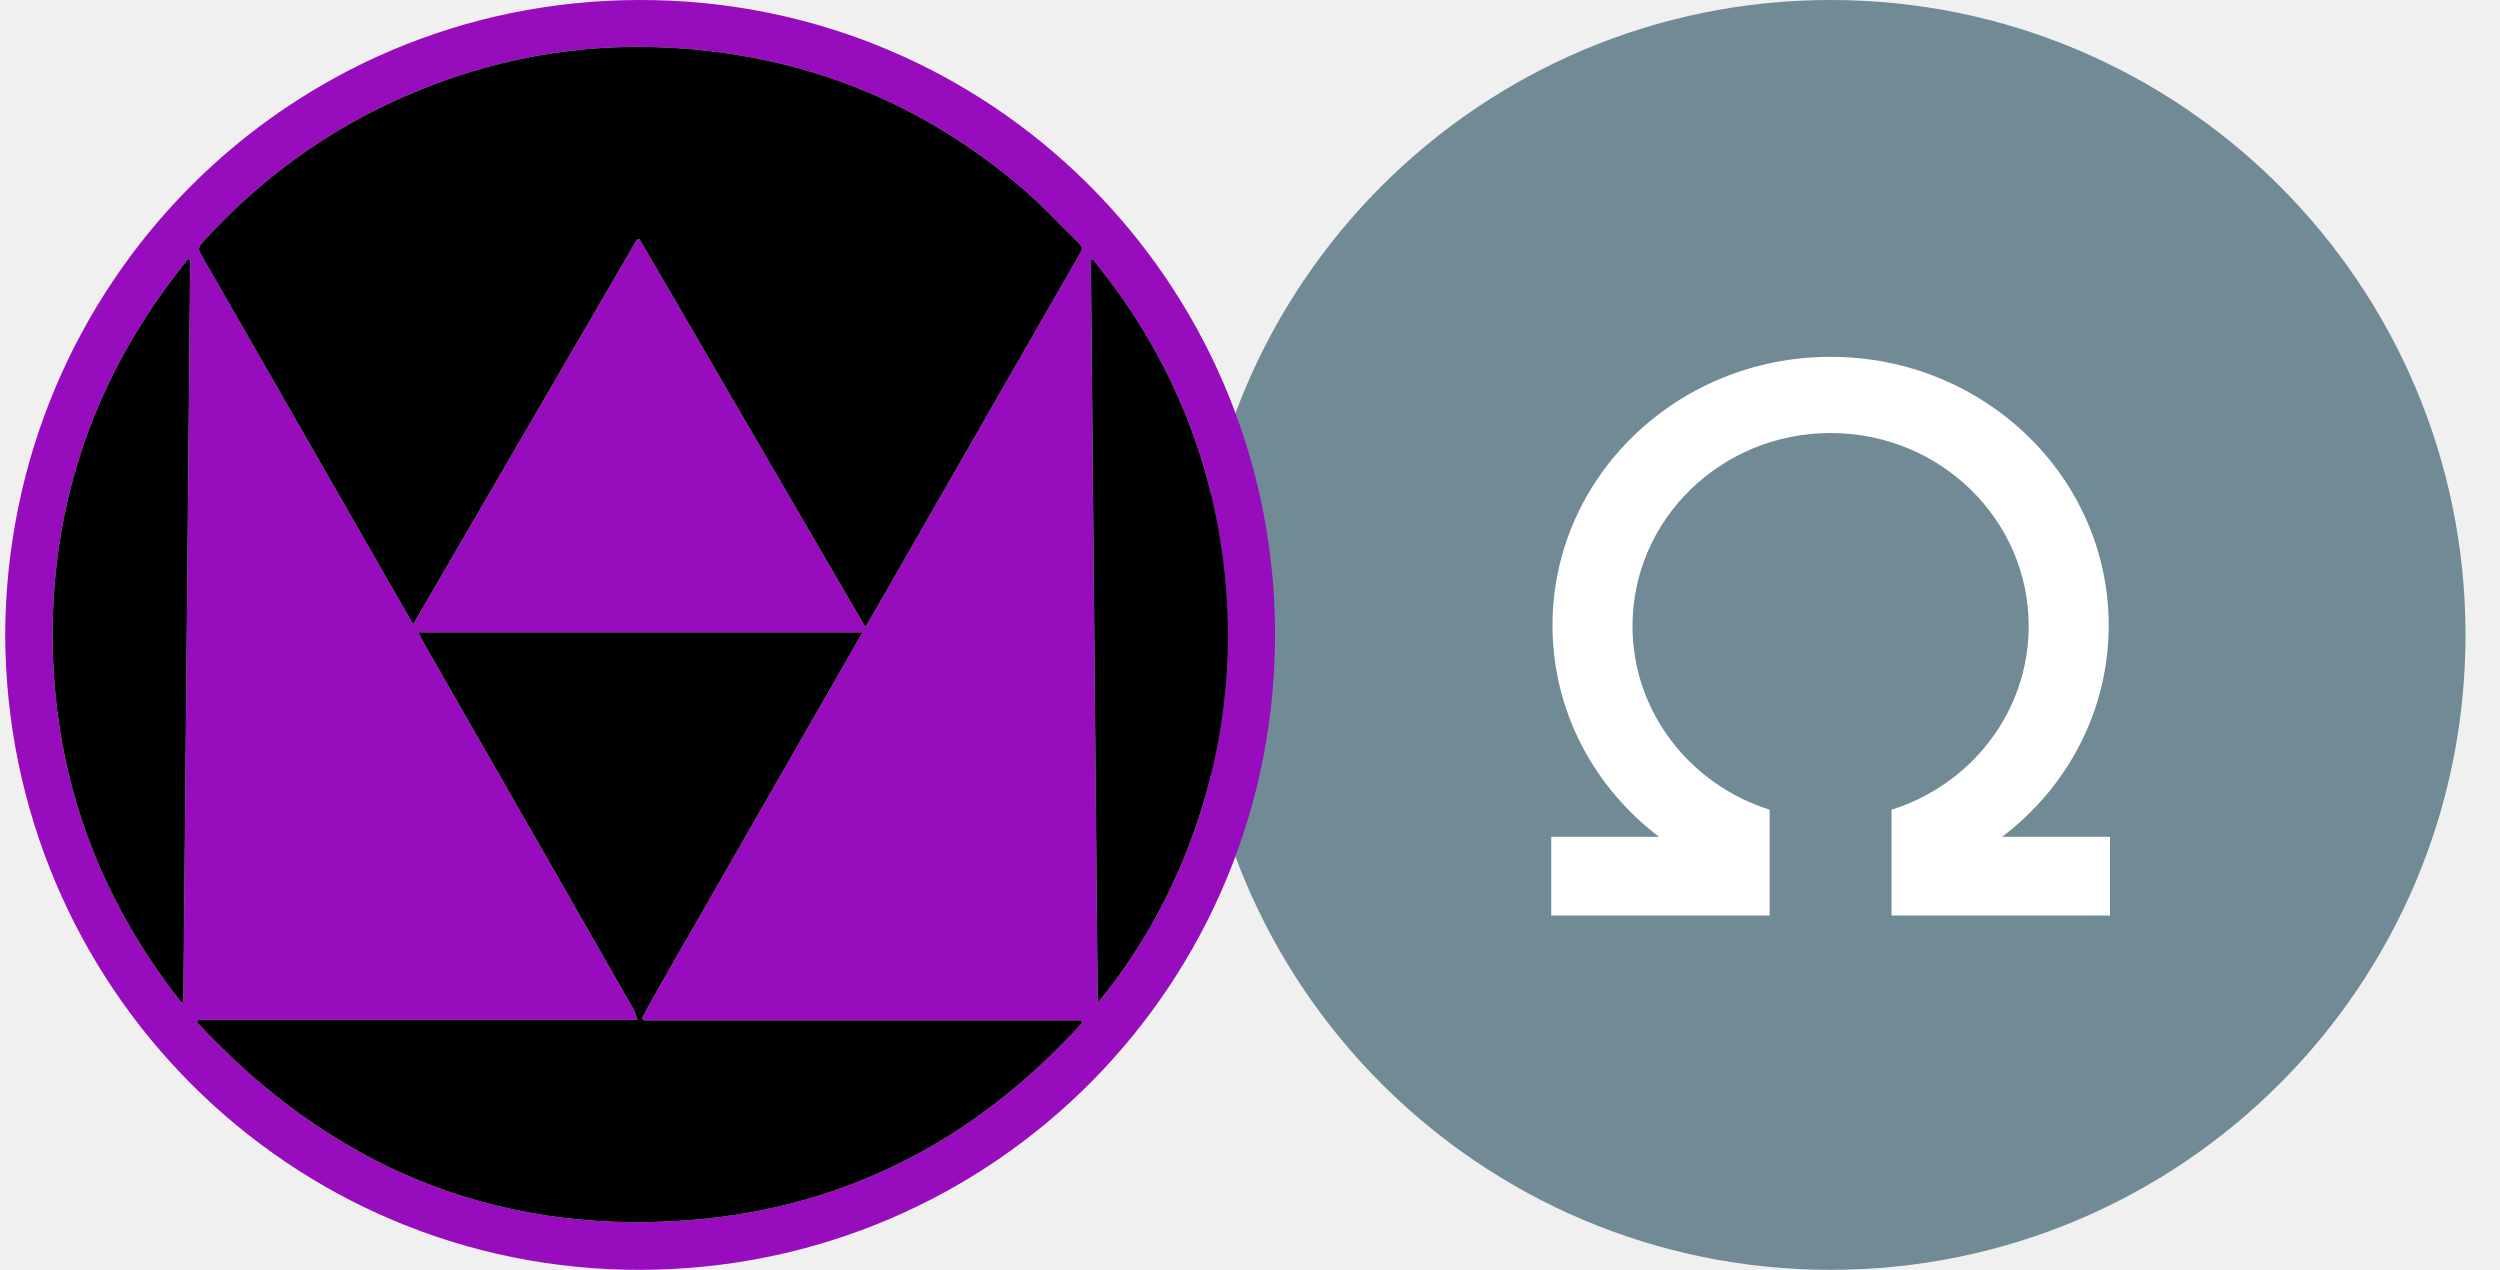
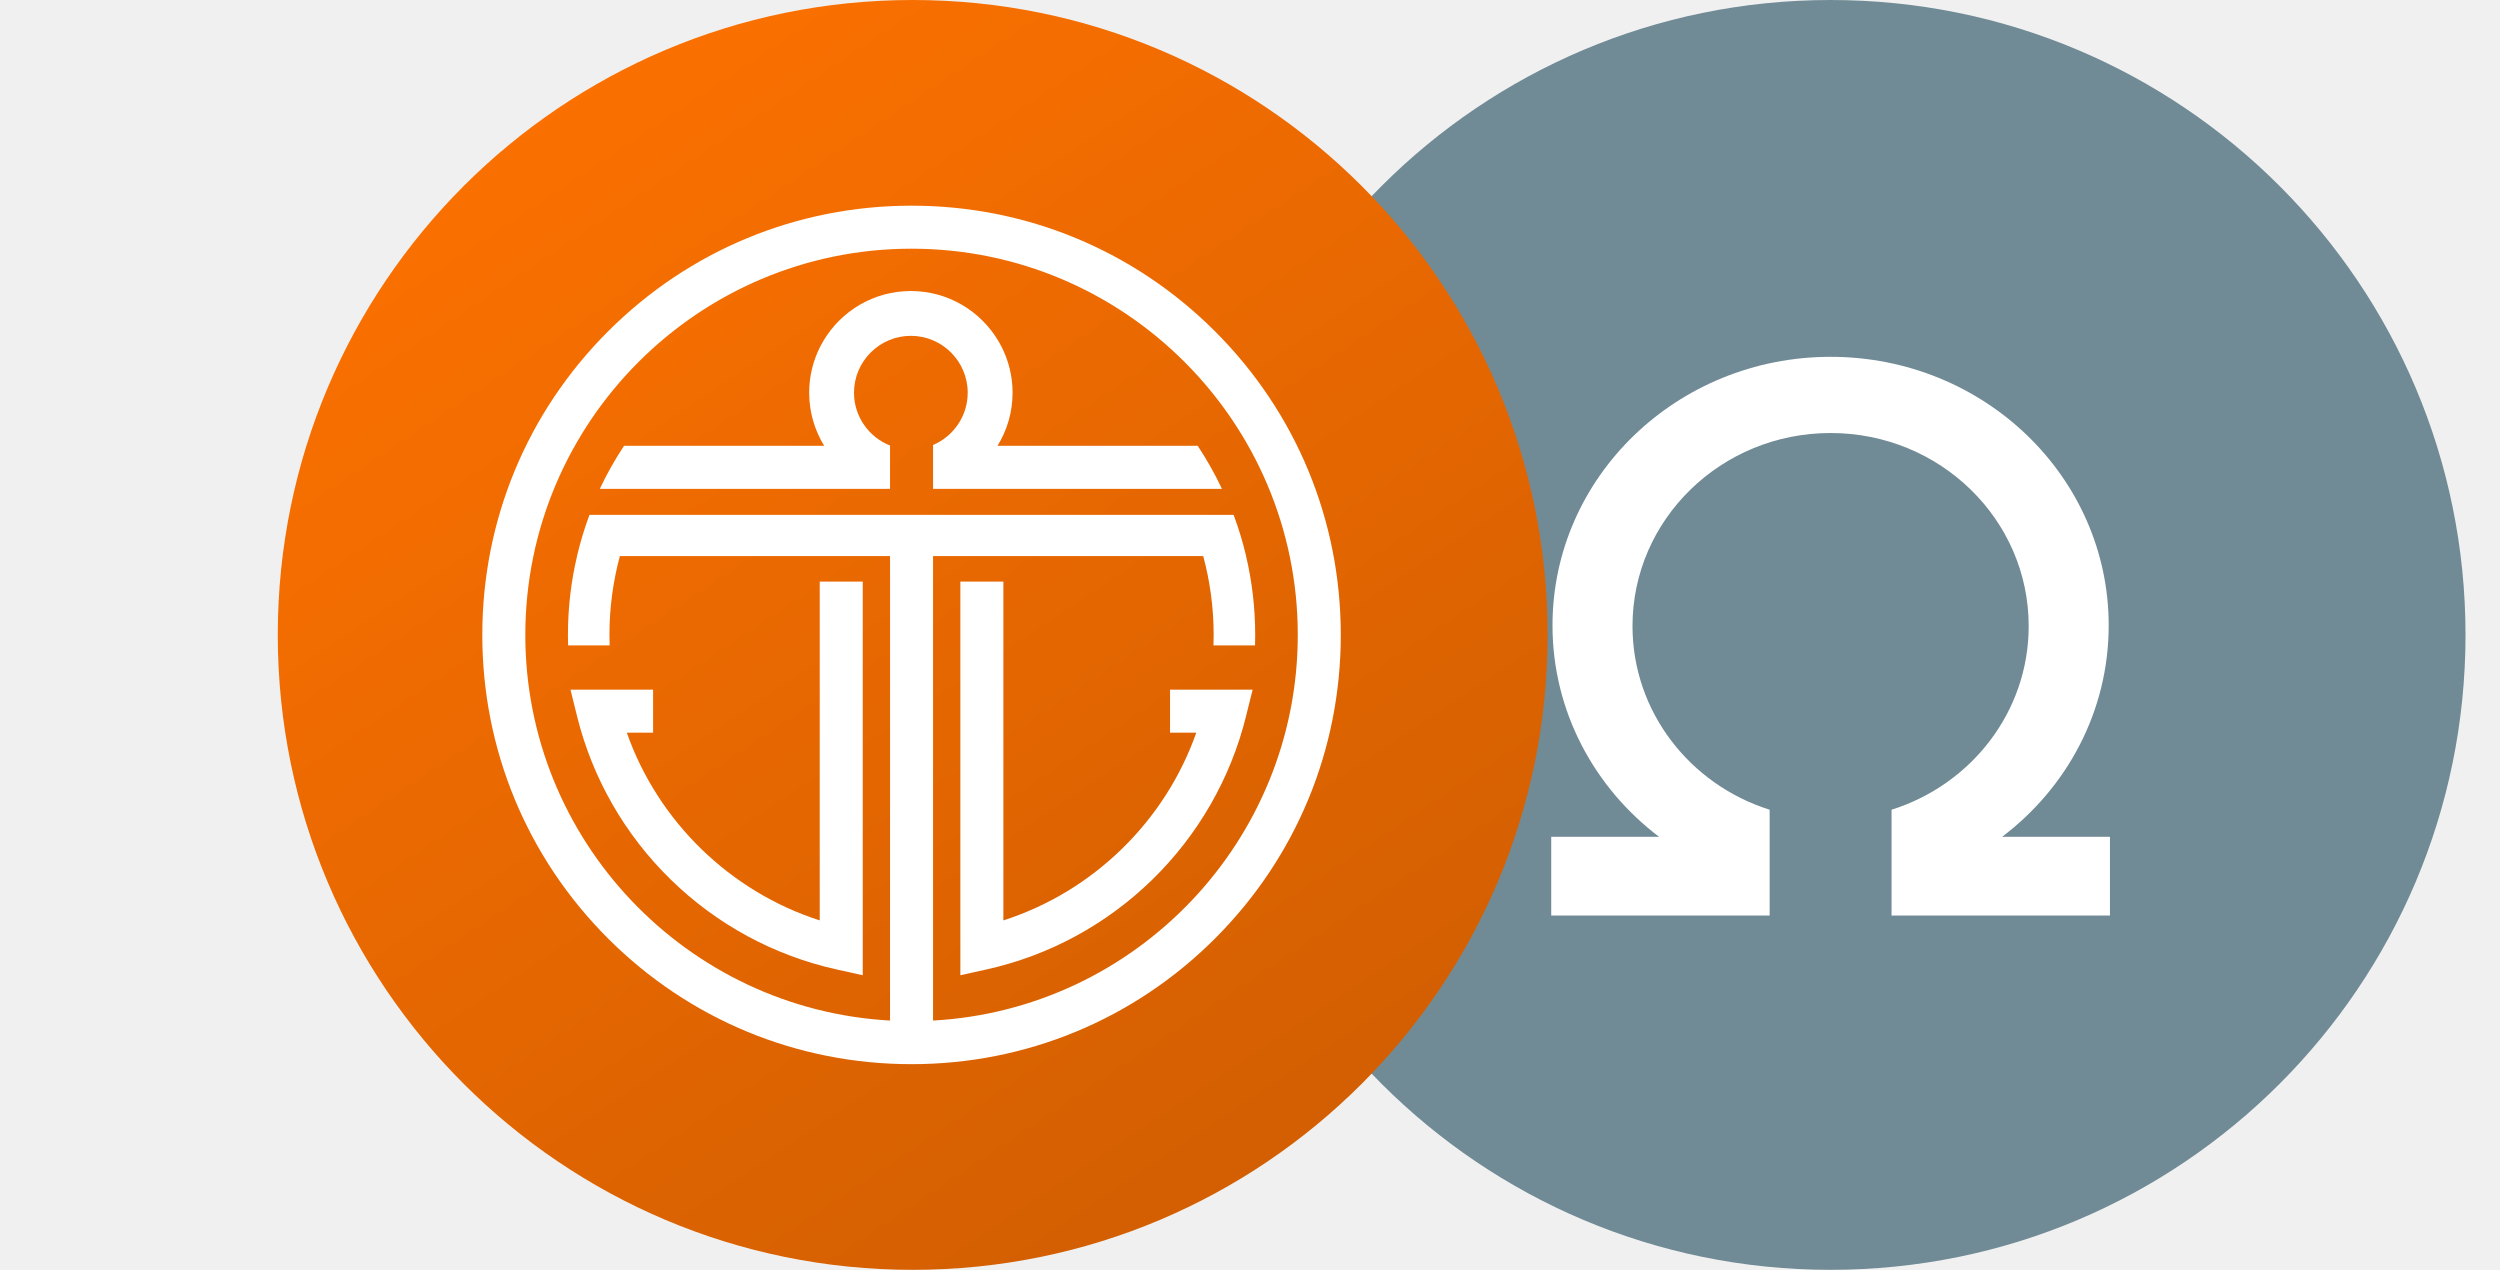
<svg xmlns="http://www.w3.org/2000/svg" width="63" height="32" viewBox="0 0 63 32" fill="none">
-   <path d="M30.131 16C30.131 7.163 37.295 0 46.131 0V0C54.968 0 62.131 7.163 62.131 16V16C62.131 24.837 54.968 32 46.131 32V32C37.295 32 30.131 24.837 30.131 16V16Z" fill="#708B96" />
-   <path fill-rule="evenodd" clip-rule="evenodd" d="M47.667 22.365C47.667 22.365 47.667 22.365 47.667 22.365V23.072H53.171V21.088H50.453C52.089 19.849 53.139 17.923 53.139 15.76C53.139 12.022 50.002 8.992 46.131 8.992C42.261 8.992 39.123 12.022 39.123 15.76C39.123 17.923 40.174 19.849 41.809 21.088H39.091V23.072H44.595V23.04H44.595V20.405C42.59 19.774 41.139 17.94 41.139 15.776C41.139 13.09 43.374 10.912 46.131 10.912C48.888 10.912 51.123 13.09 51.123 15.776C51.123 17.94 49.673 19.774 47.667 20.405V22.365Z" fill="white" />
-   <path d="M0.131 15.993C0.167 7.149 7.251 0.025 16.091 6.38187e-05C24.971 -0.025 32.054 7.096 32.131 15.849C32.209 24.75 25.06 31.975 16.151 32C7.31 32.024 0.158 24.869 0.131 15.993ZM16.053 6.036C16.075 6.035 16.098 6.034 16.12 6.034C18.012 9.283 19.903 12.533 21.807 15.803C21.855 15.723 21.884 15.677 21.911 15.63C23.683 12.539 25.456 9.447 27.232 6.357C27.288 6.26 27.268 6.208 27.199 6.141C26.712 5.668 26.252 5.162 25.736 4.723C23.182 2.551 20.218 1.381 16.875 1.202C14.559 1.078 12.334 1.494 10.206 2.424C8.23 3.288 6.527 4.528 5.084 6.131C5.002 6.222 4.994 6.285 5.058 6.396C6.569 9.026 8.076 11.659 9.584 14.291C9.855 14.764 10.126 15.236 10.411 15.732C12.3 12.485 14.177 9.261 16.053 6.036ZM16.227 25.712C16.211 25.693 16.195 25.674 16.179 25.655C16.769 24.566 17.403 23.501 18.016 22.424C18.632 21.343 19.253 20.264 19.872 19.185C20.489 18.108 21.107 17.031 21.736 15.934C17.992 15.934 14.284 15.934 10.546 15.934C10.597 16.038 10.632 16.12 10.676 16.197C11.821 18.197 12.968 20.197 14.114 22.197C14.729 23.271 15.345 24.345 15.957 25.42C16.001 25.497 16.023 25.586 16.068 25.703C12.341 25.703 8.663 25.703 4.985 25.703C4.979 25.724 4.973 25.745 4.968 25.766C8.301 29.36 12.404 31.118 17.325 30.751C21.298 30.454 24.596 28.717 27.266 25.783C27.259 25.759 27.253 25.736 27.246 25.712C23.573 25.712 19.9 25.712 16.227 25.712ZM4.794 6.545C4.775 6.539 4.756 6.533 4.737 6.528C2.432 9.375 1.259 12.631 1.329 16.305C1.393 19.652 2.505 22.636 4.568 25.261C4.586 25.258 4.603 25.254 4.62 25.25C4.678 19.015 4.736 12.78 4.794 6.545ZM27.662 25.269C29.595 22.966 31.372 19.029 30.857 14.379C30.531 11.432 29.41 8.82 27.537 6.533C27.521 6.537 27.506 6.542 27.49 6.546C27.547 12.778 27.604 19.011 27.662 25.269Z" fill="#970CBC" />
-   <path d="M16.052 6.036C14.176 9.261 12.3 12.485 10.411 15.732C10.126 15.236 9.855 14.764 9.584 14.291C8.076 11.659 6.569 9.026 5.057 6.396C4.993 6.285 5.002 6.222 5.084 6.131C6.527 4.528 8.23 3.288 10.206 2.424C12.334 1.494 14.559 1.078 16.875 1.202C20.218 1.381 23.181 2.551 25.736 4.723C26.252 5.162 26.712 5.668 27.199 6.141C27.268 6.208 27.288 6.26 27.232 6.357C25.456 9.447 23.683 12.539 21.911 15.63C21.884 15.677 21.855 15.723 21.807 15.803C19.903 12.533 18.012 9.283 16.12 6.034C16.098 6.034 16.075 6.035 16.052 6.036Z" fill="black" />
-   <path d="M16.227 25.712C19.9 25.712 23.573 25.712 27.246 25.712C27.252 25.736 27.259 25.759 27.266 25.783C24.596 28.717 21.298 30.454 17.325 30.751C12.404 31.118 8.301 29.36 4.968 25.766C4.973 25.745 4.979 25.724 4.985 25.703C8.663 25.703 12.341 25.703 16.068 25.703C16.023 25.586 16.001 25.497 15.957 25.42C15.345 24.345 14.729 23.271 14.114 22.197C12.968 20.197 11.821 18.197 10.676 16.197C10.632 16.12 10.597 16.039 10.546 15.934C14.284 15.934 17.992 15.934 21.736 15.934C21.107 17.031 20.489 18.108 19.872 19.185C19.253 20.264 18.632 21.343 18.016 22.424C17.403 23.501 16.769 24.566 16.179 25.655C16.195 25.674 16.211 25.693 16.227 25.712Z" fill="#000001" />
-   <path d="M4.793 6.545C4.736 12.78 4.678 19.015 4.62 25.25C4.603 25.254 4.585 25.258 4.568 25.261C2.504 22.636 1.393 19.652 1.329 16.305C1.259 12.63 2.431 9.375 4.737 6.528C4.756 6.533 4.775 6.539 4.793 6.545Z" fill="#010001" />
-   <path d="M27.662 25.269C27.604 19.011 27.547 12.778 27.49 6.546C27.506 6.542 27.521 6.537 27.537 6.533C29.41 8.82 30.531 11.432 30.857 14.379C31.372 19.029 29.595 22.966 27.662 25.269Z" fill="#010001" />
+   <path d="M30.131 16C30.131 7.163 37.295 0 46.131 0C54.968 0 62.131 7.163 62.131 16C62.131 24.837 54.968 32 46.131 32C37.295 32 30.131 24.837 30.131 16Z" fill="#708B96" />
+   <path fill-rule="evenodd" clip-rule="evenodd" d="M47.667 22.365V22.365V23.072H53.171V21.088H50.453C52.089 19.849 53.139 17.923 53.139 15.76C53.139 12.022 50.002 8.992 46.131 8.992C42.261 8.992 39.123 12.022 39.123 15.76C39.123 17.923 40.174 19.849 41.809 21.088H39.091V23.072H44.595V23.04V20.405C42.59 19.774 41.139 17.94 41.139 15.776C41.139 13.09 43.374 10.912 46.131 10.912C48.888 10.912 51.123 13.09 51.123 15.776C51.123 17.94 49.673 19.774 47.667 20.405V22.365Z" fill="white" />
+   <circle cx="23" cy="16" r="16" fill="url(#paint0_linear_7_11)" />
+   <path d="M30.62 8.351C28.577 6.308 25.86 5.183 22.971 5.183C20.082 5.183 17.366 6.308 15.322 8.351C13.279 10.394 12.154 13.111 12.154 16C12.154 18.89 13.279 21.606 15.322 23.649C17.366 25.692 20.082 26.817 22.971 26.817C25.86 26.817 28.577 25.692 30.62 23.649C32.663 21.606 33.788 18.89 33.788 16C33.788 13.111 32.663 10.394 30.62 8.351ZM23.513 25.718V14.013H30.321C30.492 14.647 30.584 15.313 30.584 16C30.584 16.089 30.582 16.177 30.579 16.264H31.627C31.629 16.177 31.631 16.088 31.631 16C31.631 15.316 31.551 14.651 31.401 14.013H31.402C31.319 13.658 31.213 13.312 31.087 12.975H31.085H29.959H29.956H15.986H15.983H14.857H14.855C14.849 12.99 14.844 13.005 14.838 13.02C14.724 13.332 14.627 13.652 14.549 13.979C14.546 13.991 14.543 14.001 14.54 14.013H14.542C14.391 14.651 14.312 15.316 14.312 16C14.312 16.089 14.313 16.177 14.316 16.264H15.363C15.36 16.177 15.358 16.088 15.358 16C15.358 15.313 15.45 14.647 15.621 14.013H22.429V25.718C17.313 25.436 13.238 21.185 13.238 16C13.238 10.633 17.604 6.267 22.971 6.267C28.338 6.267 32.704 10.633 32.704 16C32.704 21.185 28.629 25.436 23.513 25.718Z" fill="white" />
+   <path d="M29.485 18.464H30.146C29.361 20.7 27.541 22.471 25.285 23.194V14.657H24.201V24.576L24.86 24.43C26.434 24.081 27.878 23.299 29.038 22.167C30.195 21.037 31.012 19.614 31.399 18.053L31.566 17.38H29.485V18.464V18.464Z" fill="white" />
+   <path d="M16.458 18.464H15.796C16.581 20.7 18.401 22.471 20.657 23.194V14.657H21.741V24.576L21.082 24.43C19.509 24.081 18.064 23.299 16.905 22.167C15.747 21.037 14.93 19.614 14.543 18.053L14.376 17.38H16.458V18.464H16.458Z" fill="white" />
+   <path d="M28.889 11.235H25.137C25.378 10.845 25.517 10.386 25.517 9.896C25.517 9.478 25.415 9.083 25.237 8.734C24.838 7.954 24.051 7.403 23.132 7.34C23.073 7.336 23.013 7.333 22.954 7.333C22.893 7.333 22.834 7.336 22.775 7.34C21.856 7.403 21.069 7.953 20.67 8.734C20.492 9.083 20.391 9.478 20.391 9.896C20.391 10.386 20.53 10.845 20.77 11.235H17.018H15.725C15.497 11.58 15.293 11.942 15.115 12.319H16.29H22.122H22.429V11.235V11.228C21.898 11.018 21.521 10.5 21.521 9.896C21.521 9.106 22.164 8.463 22.954 8.463C23.743 8.463 24.386 9.106 24.386 9.896C24.386 10.487 24.026 10.995 23.513 11.214V11.235V12.319H23.785H29.618H30.793C30.615 11.942 30.411 11.58 30.183 11.235H28.889V11.235Z" fill="white" />
+   <defs>
+     <linearGradient id="paint0_linear_7_11" x1="11.923" y1="-2.81447e-07" x2="35.308" y2="35.077" gradientUnits="userSpaceOnUse">
+       <stop stop-color="#FF7200" />
+       <stop offset="1" stop-color="#CA5B02" />
+     </linearGradient>
+   </defs>
</svg>
